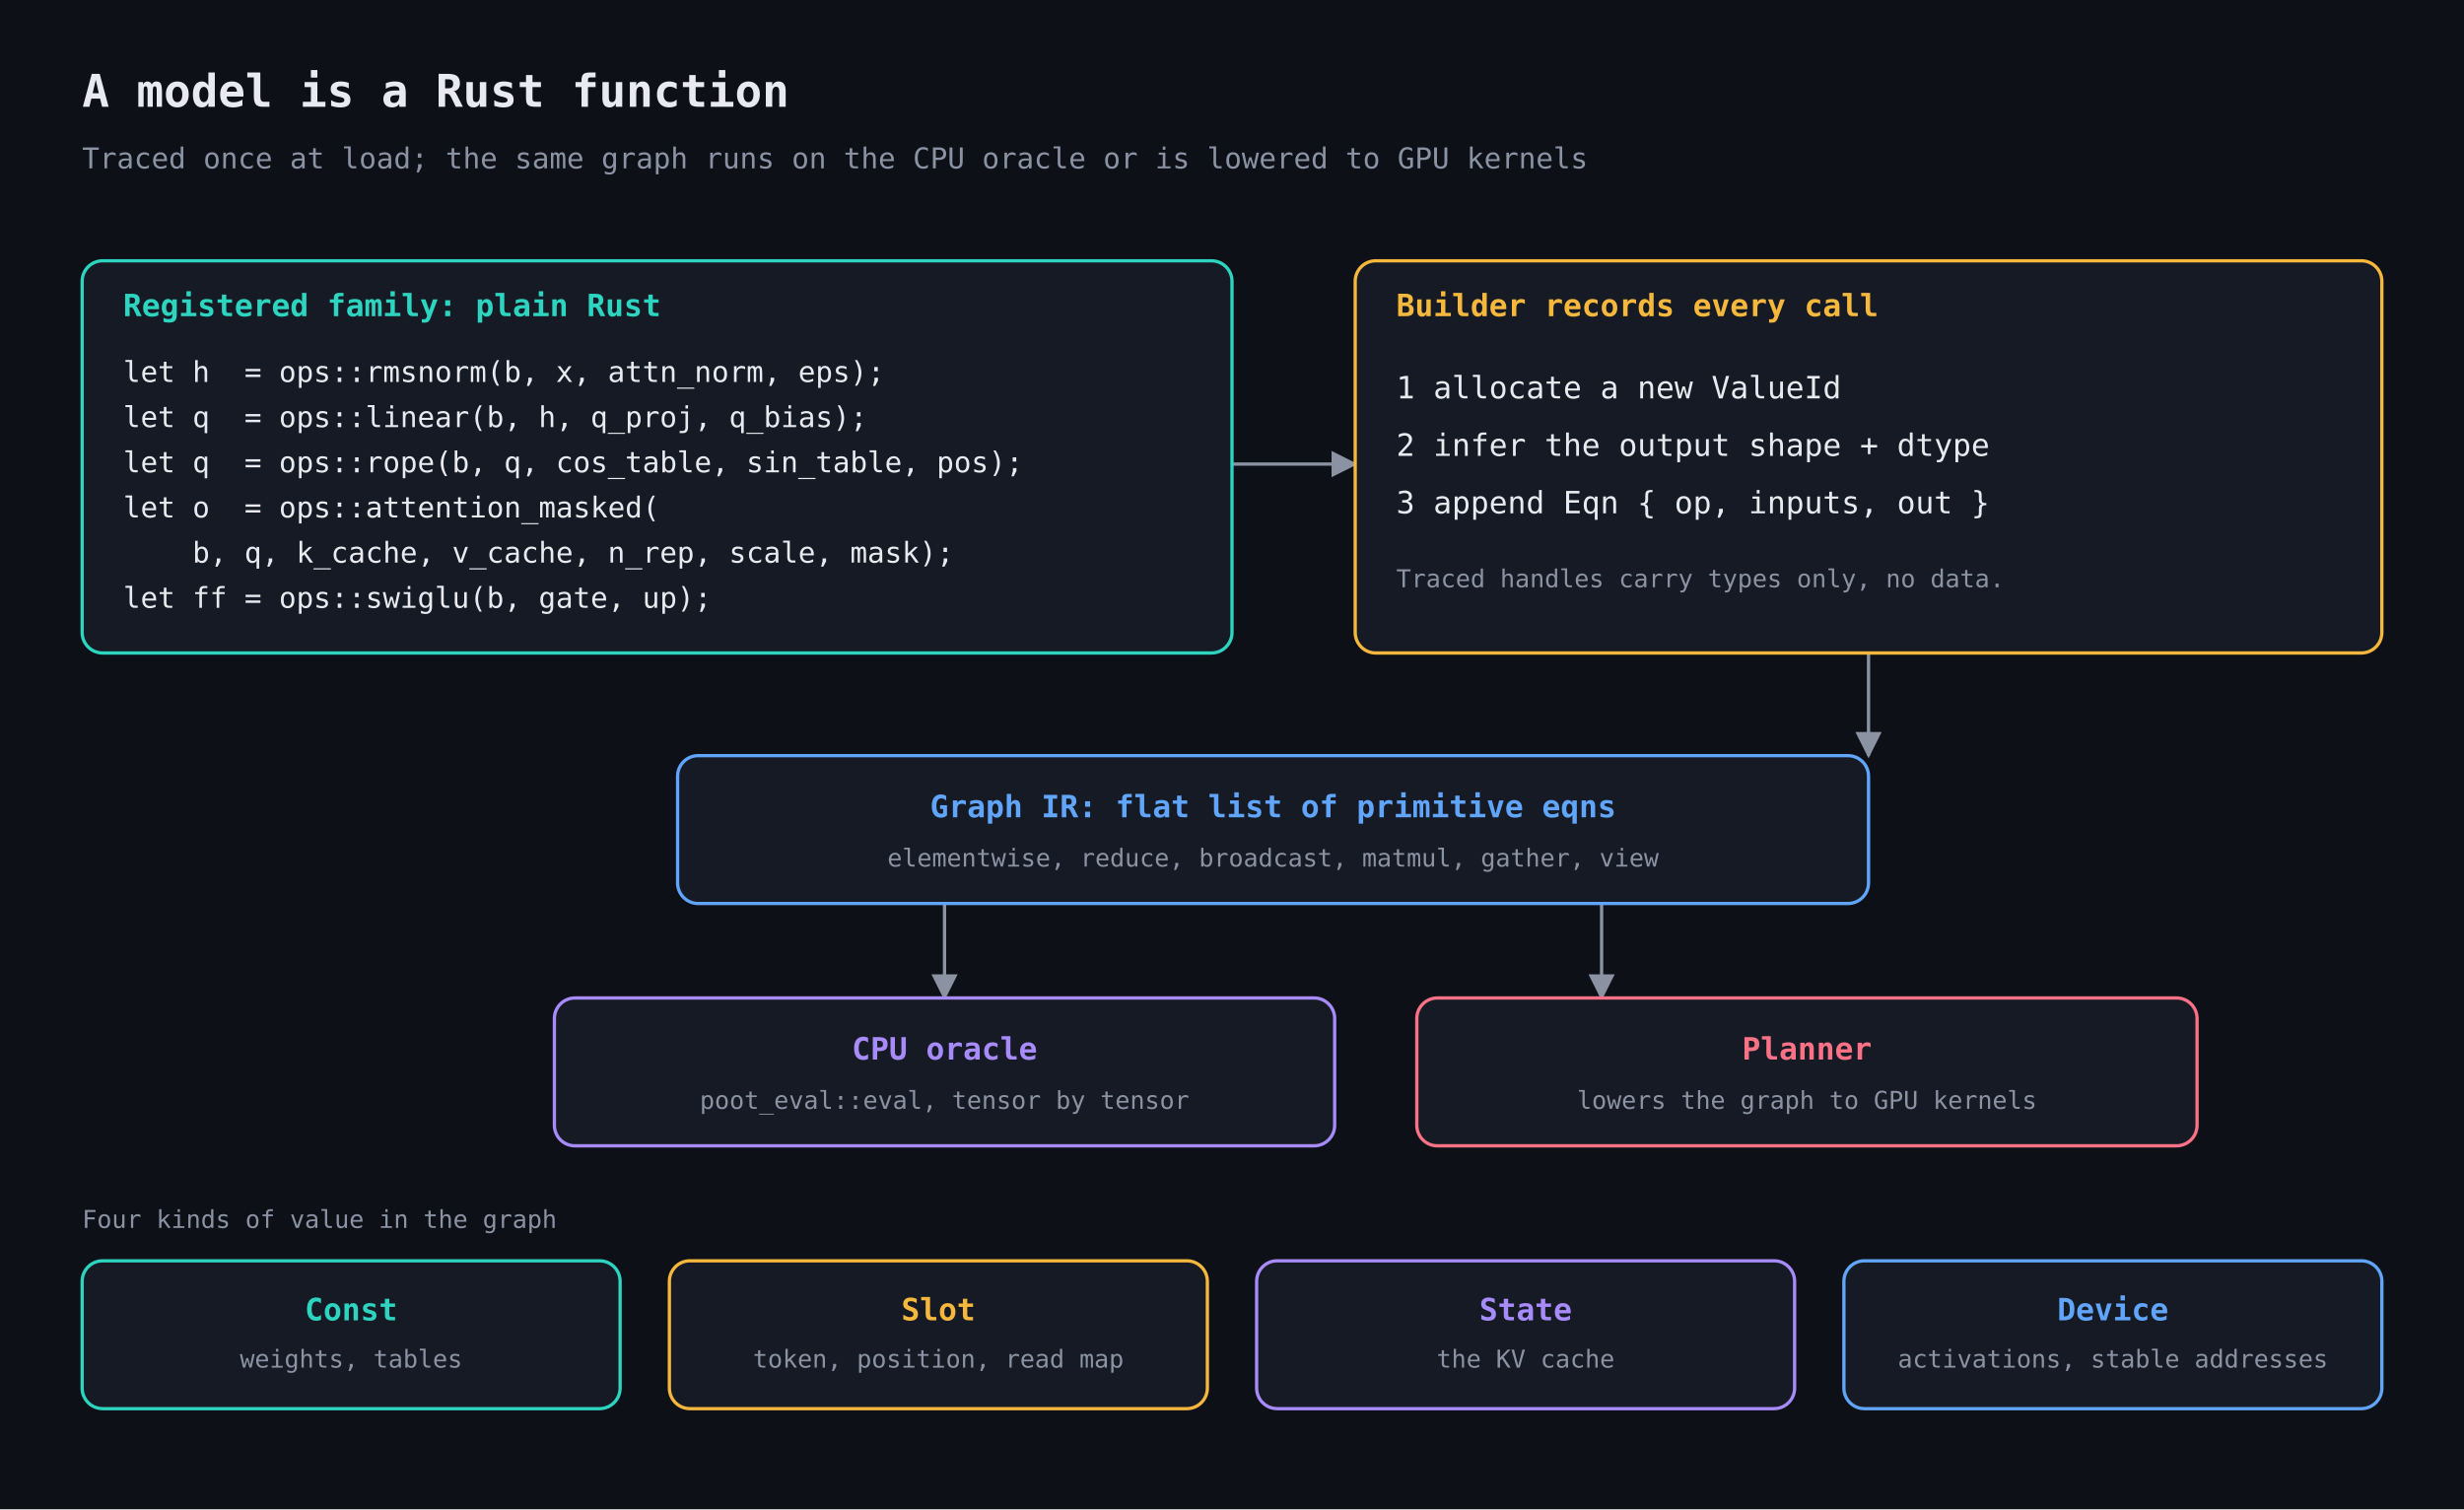
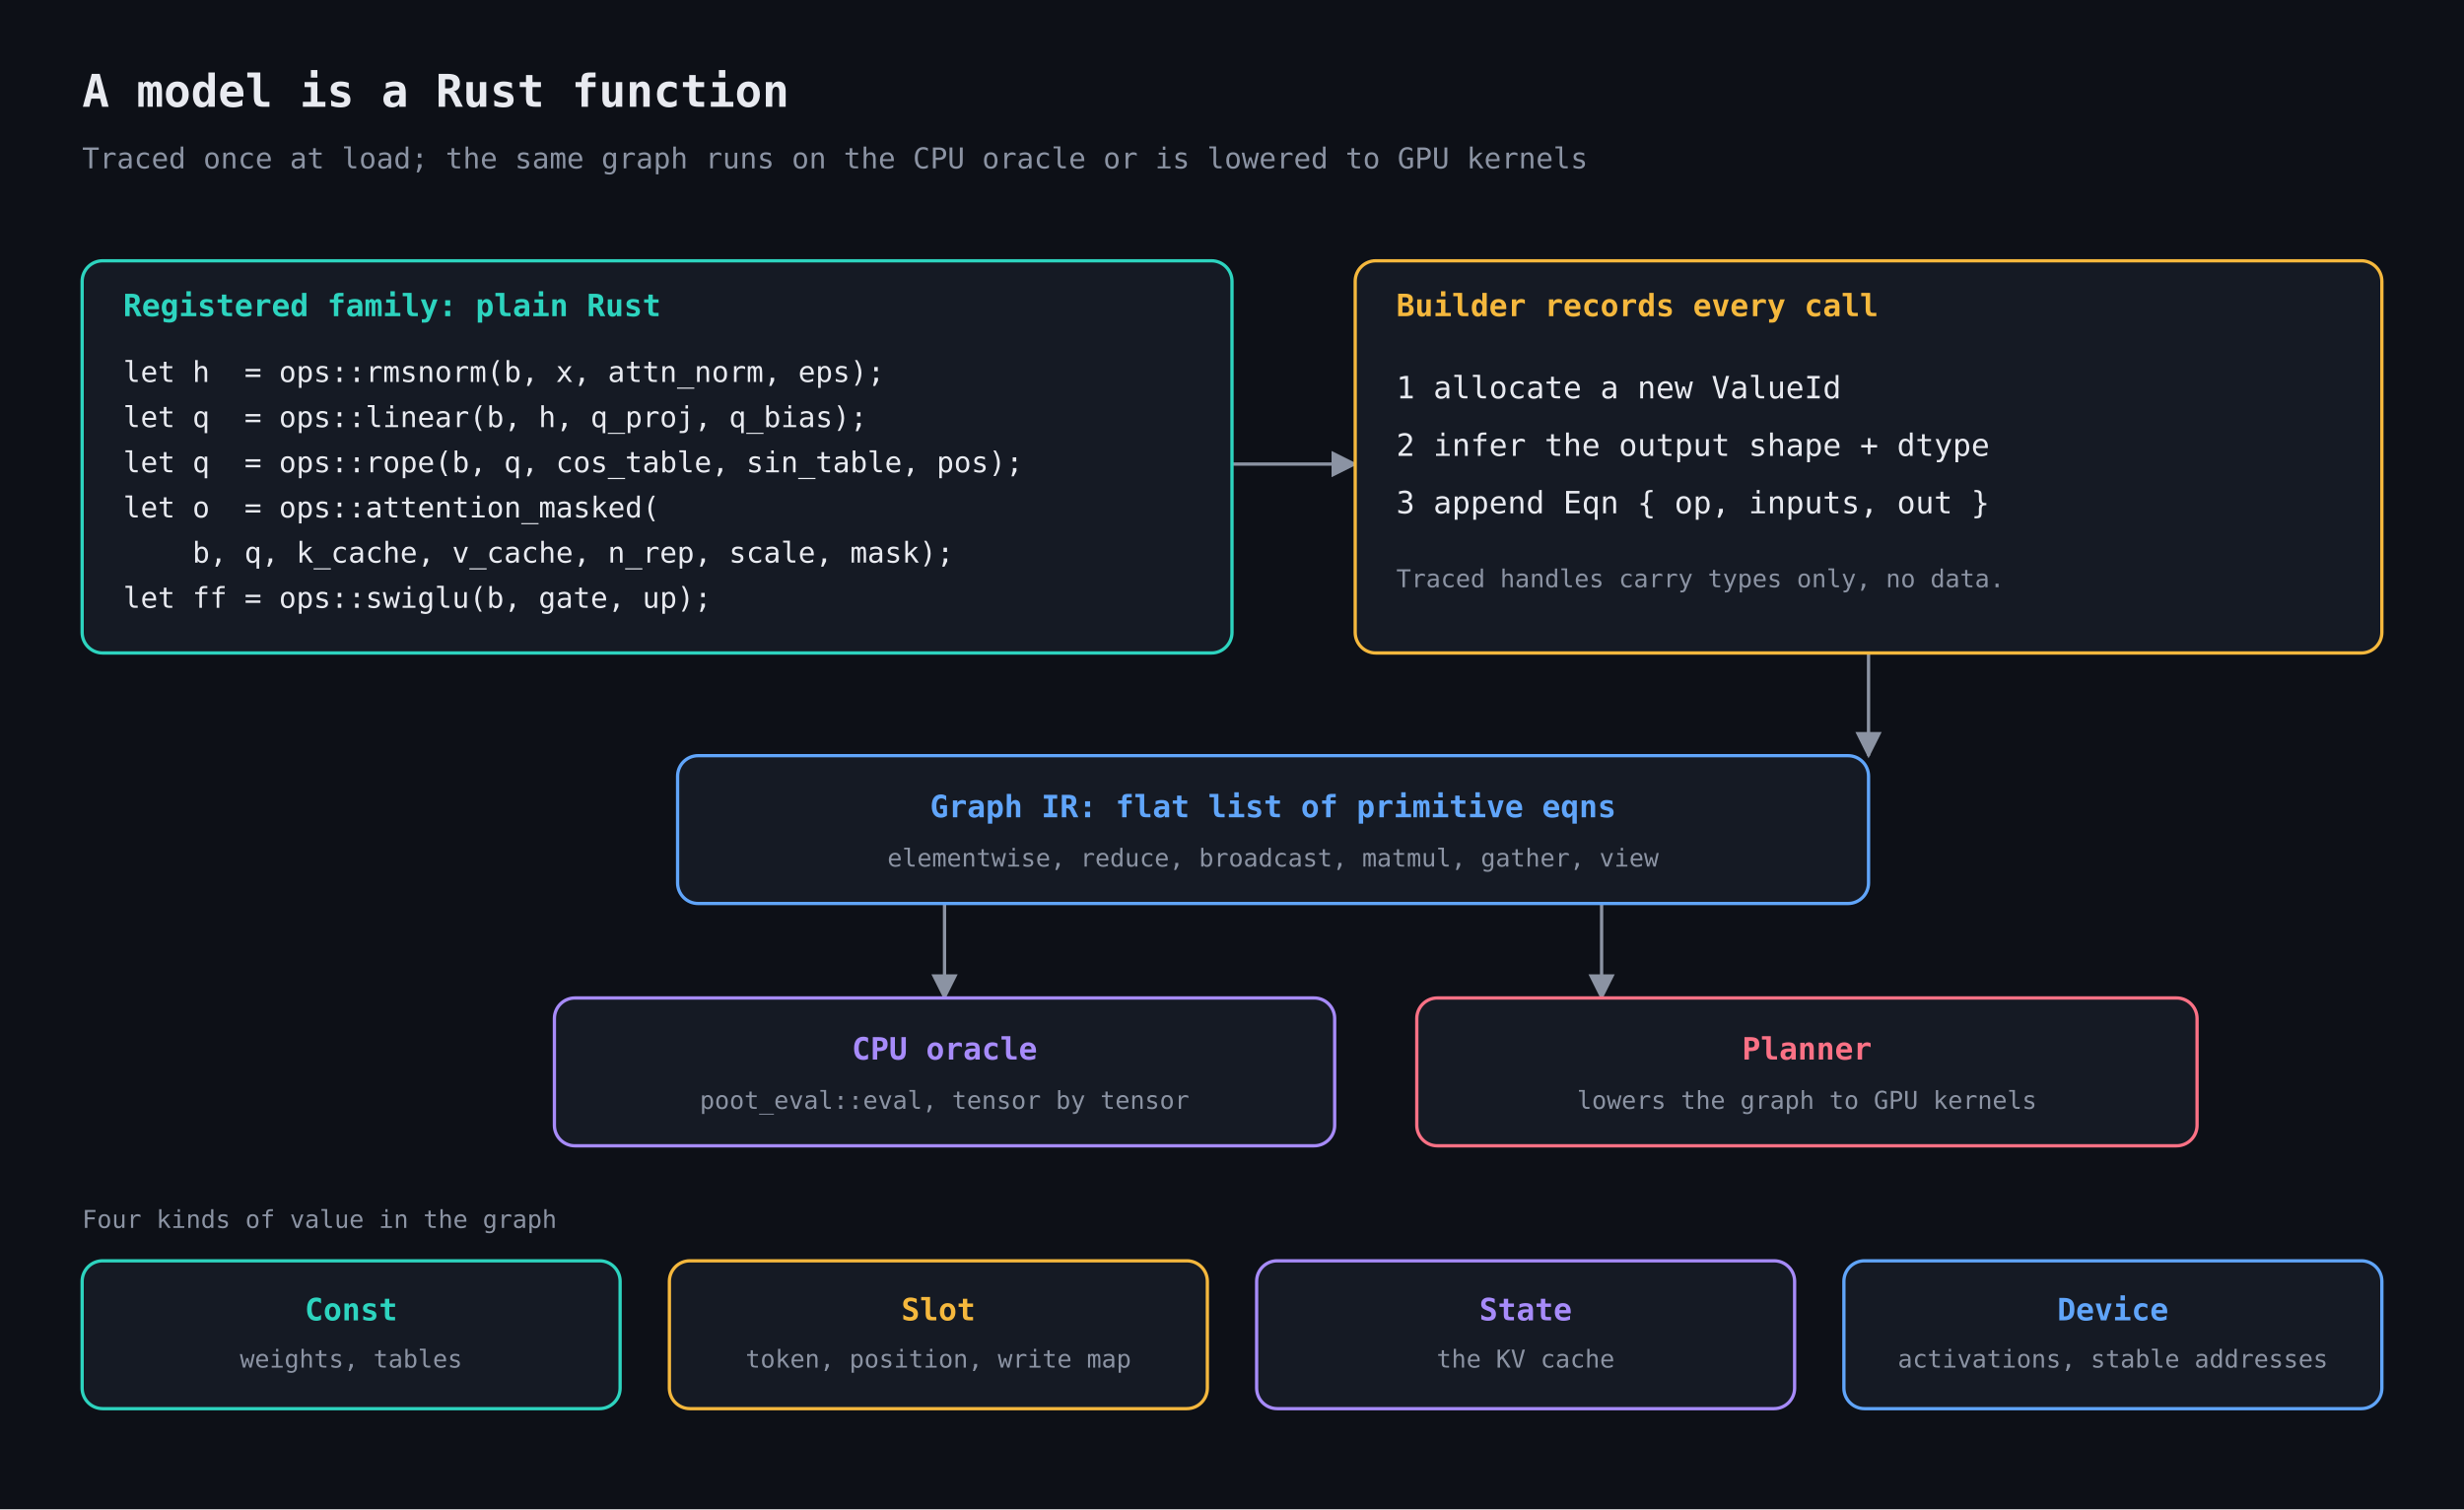
<svg xmlns="http://www.w3.org/2000/svg" width="1200" height="735" viewBox="0 0 1200 735">
  <style>
    text { font-family: "DejaVu Sans Mono", monospace; fill: #e8eaf0; }
    .bg { fill: #0d1017; }
    .box { fill: #151a24; stroke-width: 1.6; }
    .teal { stroke: #2dd4bf; } .blue { stroke: #60a5fa; } .purple { stroke: #a78bfa; }
    .amber { stroke: #f5b83d; } .red { stroke: #fb7185; } .grey { stroke: #2a3040; }
    .link { stroke: #8b93a3; stroke-width: 1.6; fill: none; }
    .head { fill: #8b93a3; }
    .title { font-size: 22px; font-weight: 700; }
    .sub { font-size: 14px; fill: #8b93a3; }
    .h { font-size: 15px; font-weight: 700; text-anchor: middle; }
    .l { font-size: 15px; font-weight: 700; }
    .d { font-size: 12px; fill: #8b93a3; text-anchor: middle; }
    .n { font-size: 12px; fill: #8b93a3; }
    .m { font-size: 15px; text-anchor: middle; }
    .code { font-size: 14px; }
    .tx-teal { fill: #2dd4bf; } .tx-blue { fill: #60a5fa; } .tx-purple { fill: #a78bfa; }
    .tx-amber { fill: #f5b83d; } .tx-red { fill: #fb7185; }
  </style>
  <defs>
    <marker id="arrow" viewBox="0 0 10 10" refX="9" refY="5" markerWidth="8" markerHeight="8" orient="auto">
      <path d="M0 0 L10 5 L0 10 z" class="head" />
    </marker>
  </defs>
  <rect class="bg" width="1200" height="735" />
  <text class="title" x="40" y="52">A model is a Rust function</text>
  <text class="sub" x="40" y="82">Traced once at load; the same graph runs on the CPU oracle or is lowered to GPU kernels</text>
  <g class="link">
    <path d="M600 226 H660" marker-end="url(#arrow)" />
    <path d="M910 318 V368" marker-end="url(#arrow)" />
    <path d="M460 440 V486" marker-end="url(#arrow)" />
    <path d="M780 440 V486" marker-end="url(#arrow)" />
  </g>
  <rect class="box teal" x="40" y="127" width="560" height="191" rx="10" />
  <text class="l tx-teal" x="60" y="154">Registered family: plain Rust</text>
  <text class="code" xml:space="preserve" x="60" y="186">let h  = ops::rmsnorm(b, x, attn_norm, eps);</text>
  <text class="code" xml:space="preserve" x="60" y="208">let q  = ops::linear(b, h, q_proj, q_bias);</text>
  <text class="code" xml:space="preserve" x="60" y="230">let q  = ops::rope(b, q, cos_table, sin_table, pos);</text>
  <text class="code" xml:space="preserve" x="60" y="252">let o  = ops::attention_masked(</text>
  <text class="code" xml:space="preserve" x="60" y="274">    b, q, k_cache, v_cache, n_rep, scale, mask);</text>
  <text class="code" xml:space="preserve" x="60" y="296">let ff = ops::swiglu(b, gate, up);</text>
  <rect class="box amber" x="660" y="127" width="500" height="191" rx="10" />
  <text class="l tx-amber" x="680" y="154">Builder records every call</text>
  <text class="m" style="text-anchor:start" x="680" y="194">1 allocate a new ValueId</text>
  <text class="m" style="text-anchor:start" x="680" y="222">2 infer the output shape + dtype</text>
  <text class="m" style="text-anchor:start" x="680" y="250">3 append Eqn { op, inputs, out }</text>
  <text class="n" x="680" y="286">Traced handles carry types only, no data.</text>
  <rect class="box blue" x="330" y="368" width="580" height="72" rx="10" />
  <text class="h tx-blue" x="620" y="398">Graph IR: flat list of primitive eqns</text>
  <text class="d" x="620" y="422">elementwise, reduce, broadcast, matmul, gather, view</text>
  <rect class="box purple" x="270" y="486" width="380" height="72" rx="10" />
  <text class="h tx-purple" x="460" y="516">CPU oracle</text>
  <text class="d" x="460" y="540">poot_eval::eval, tensor by tensor</text>
  <rect class="box red" x="690" y="486" width="380" height="72" rx="10" />
  <text class="h tx-red" x="880" y="516">Planner</text>
  <text class="d" x="880" y="540">lowers the graph to GPU kernels</text>
  <text class="n" x="40" y="598">Four kinds of value in the graph</text>
  <rect class="box teal" x="40" y="614" width="262" height="72" rx="10" />
  <text class="h tx-teal" x="171" y="643">Const</text>
  <text class="d" x="171" y="666">weights, tables</text>
  <rect class="box amber" x="326" y="614" width="262" height="72" rx="10" />
  <text class="h tx-amber" x="457" y="643">Slot</text>
-   <text class="d" x="457" y="666">token, position, read map</text>
+   <text class="d" x="457" y="666">token, position, write map</text>
  <rect class="box purple" x="612" y="614" width="262" height="72" rx="10" />
  <text class="h tx-purple" x="743" y="643">State</text>
  <text class="d" x="743" y="666">the KV cache</text>
  <rect class="box blue" x="898" y="614" width="262" height="72" rx="10" />
  <text class="h tx-blue" x="1029" y="643">Device</text>
  <text class="d" x="1029" y="666">activations, stable addresses</text>
</svg>
